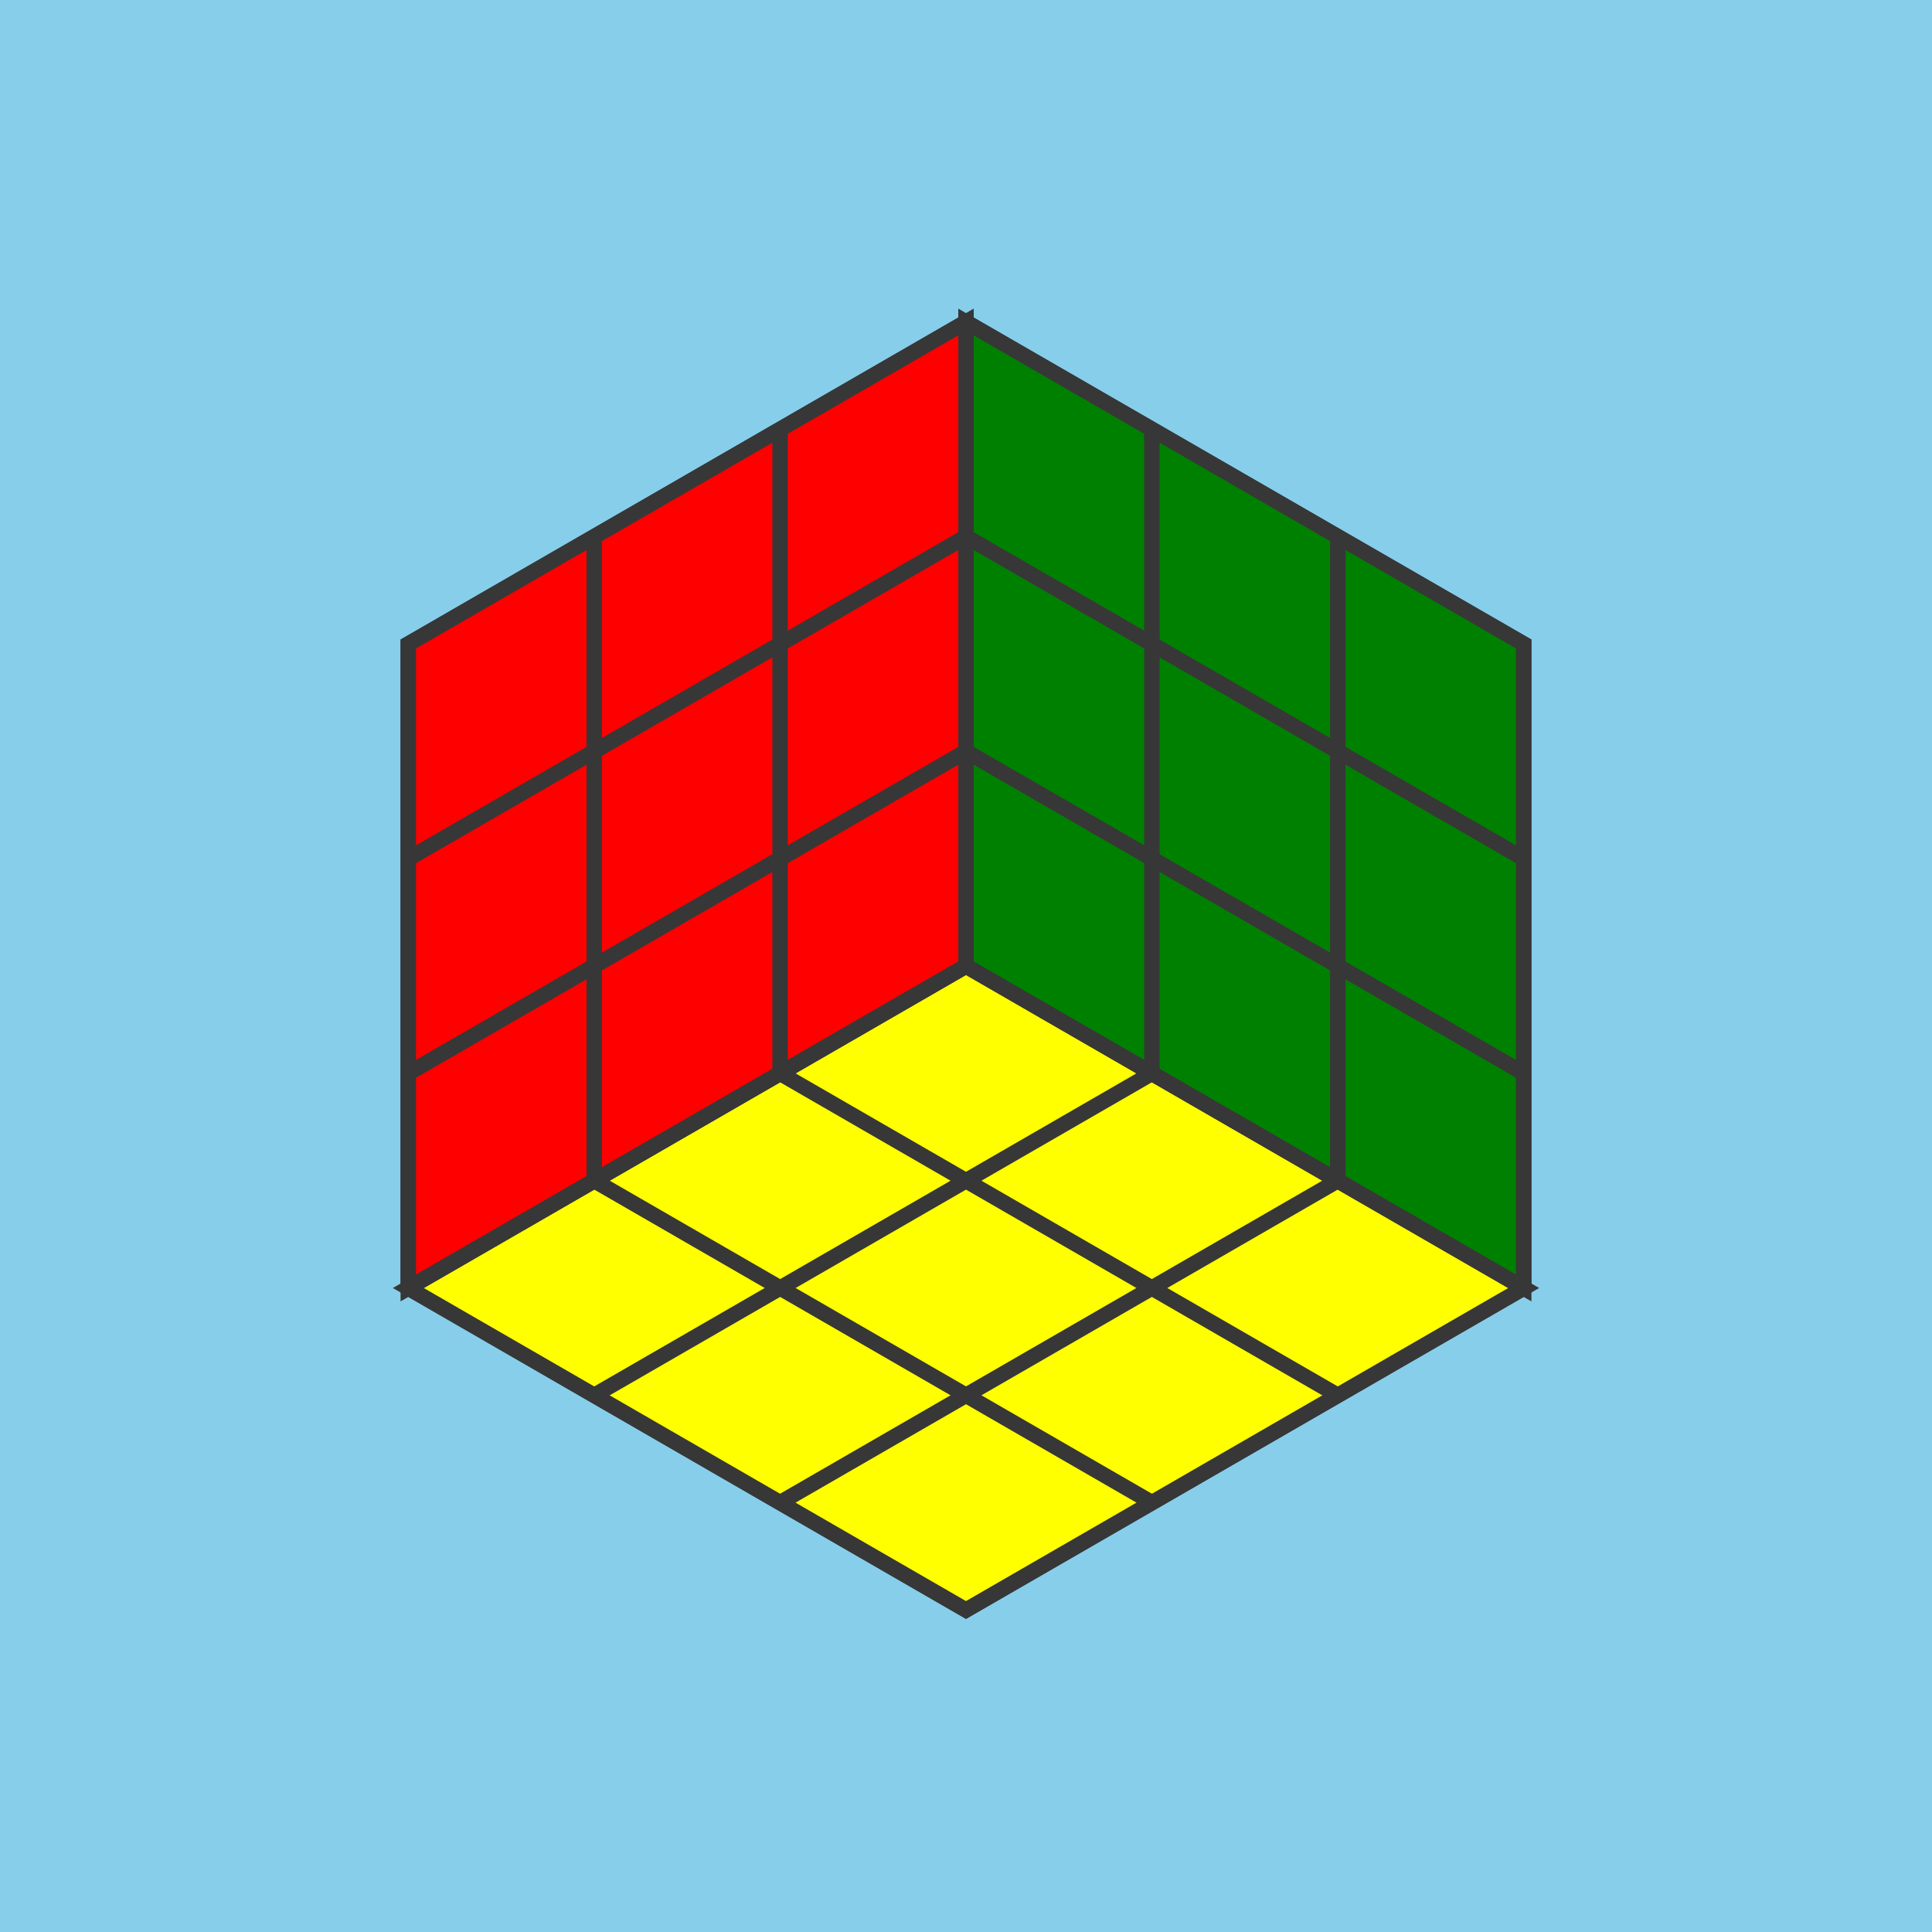
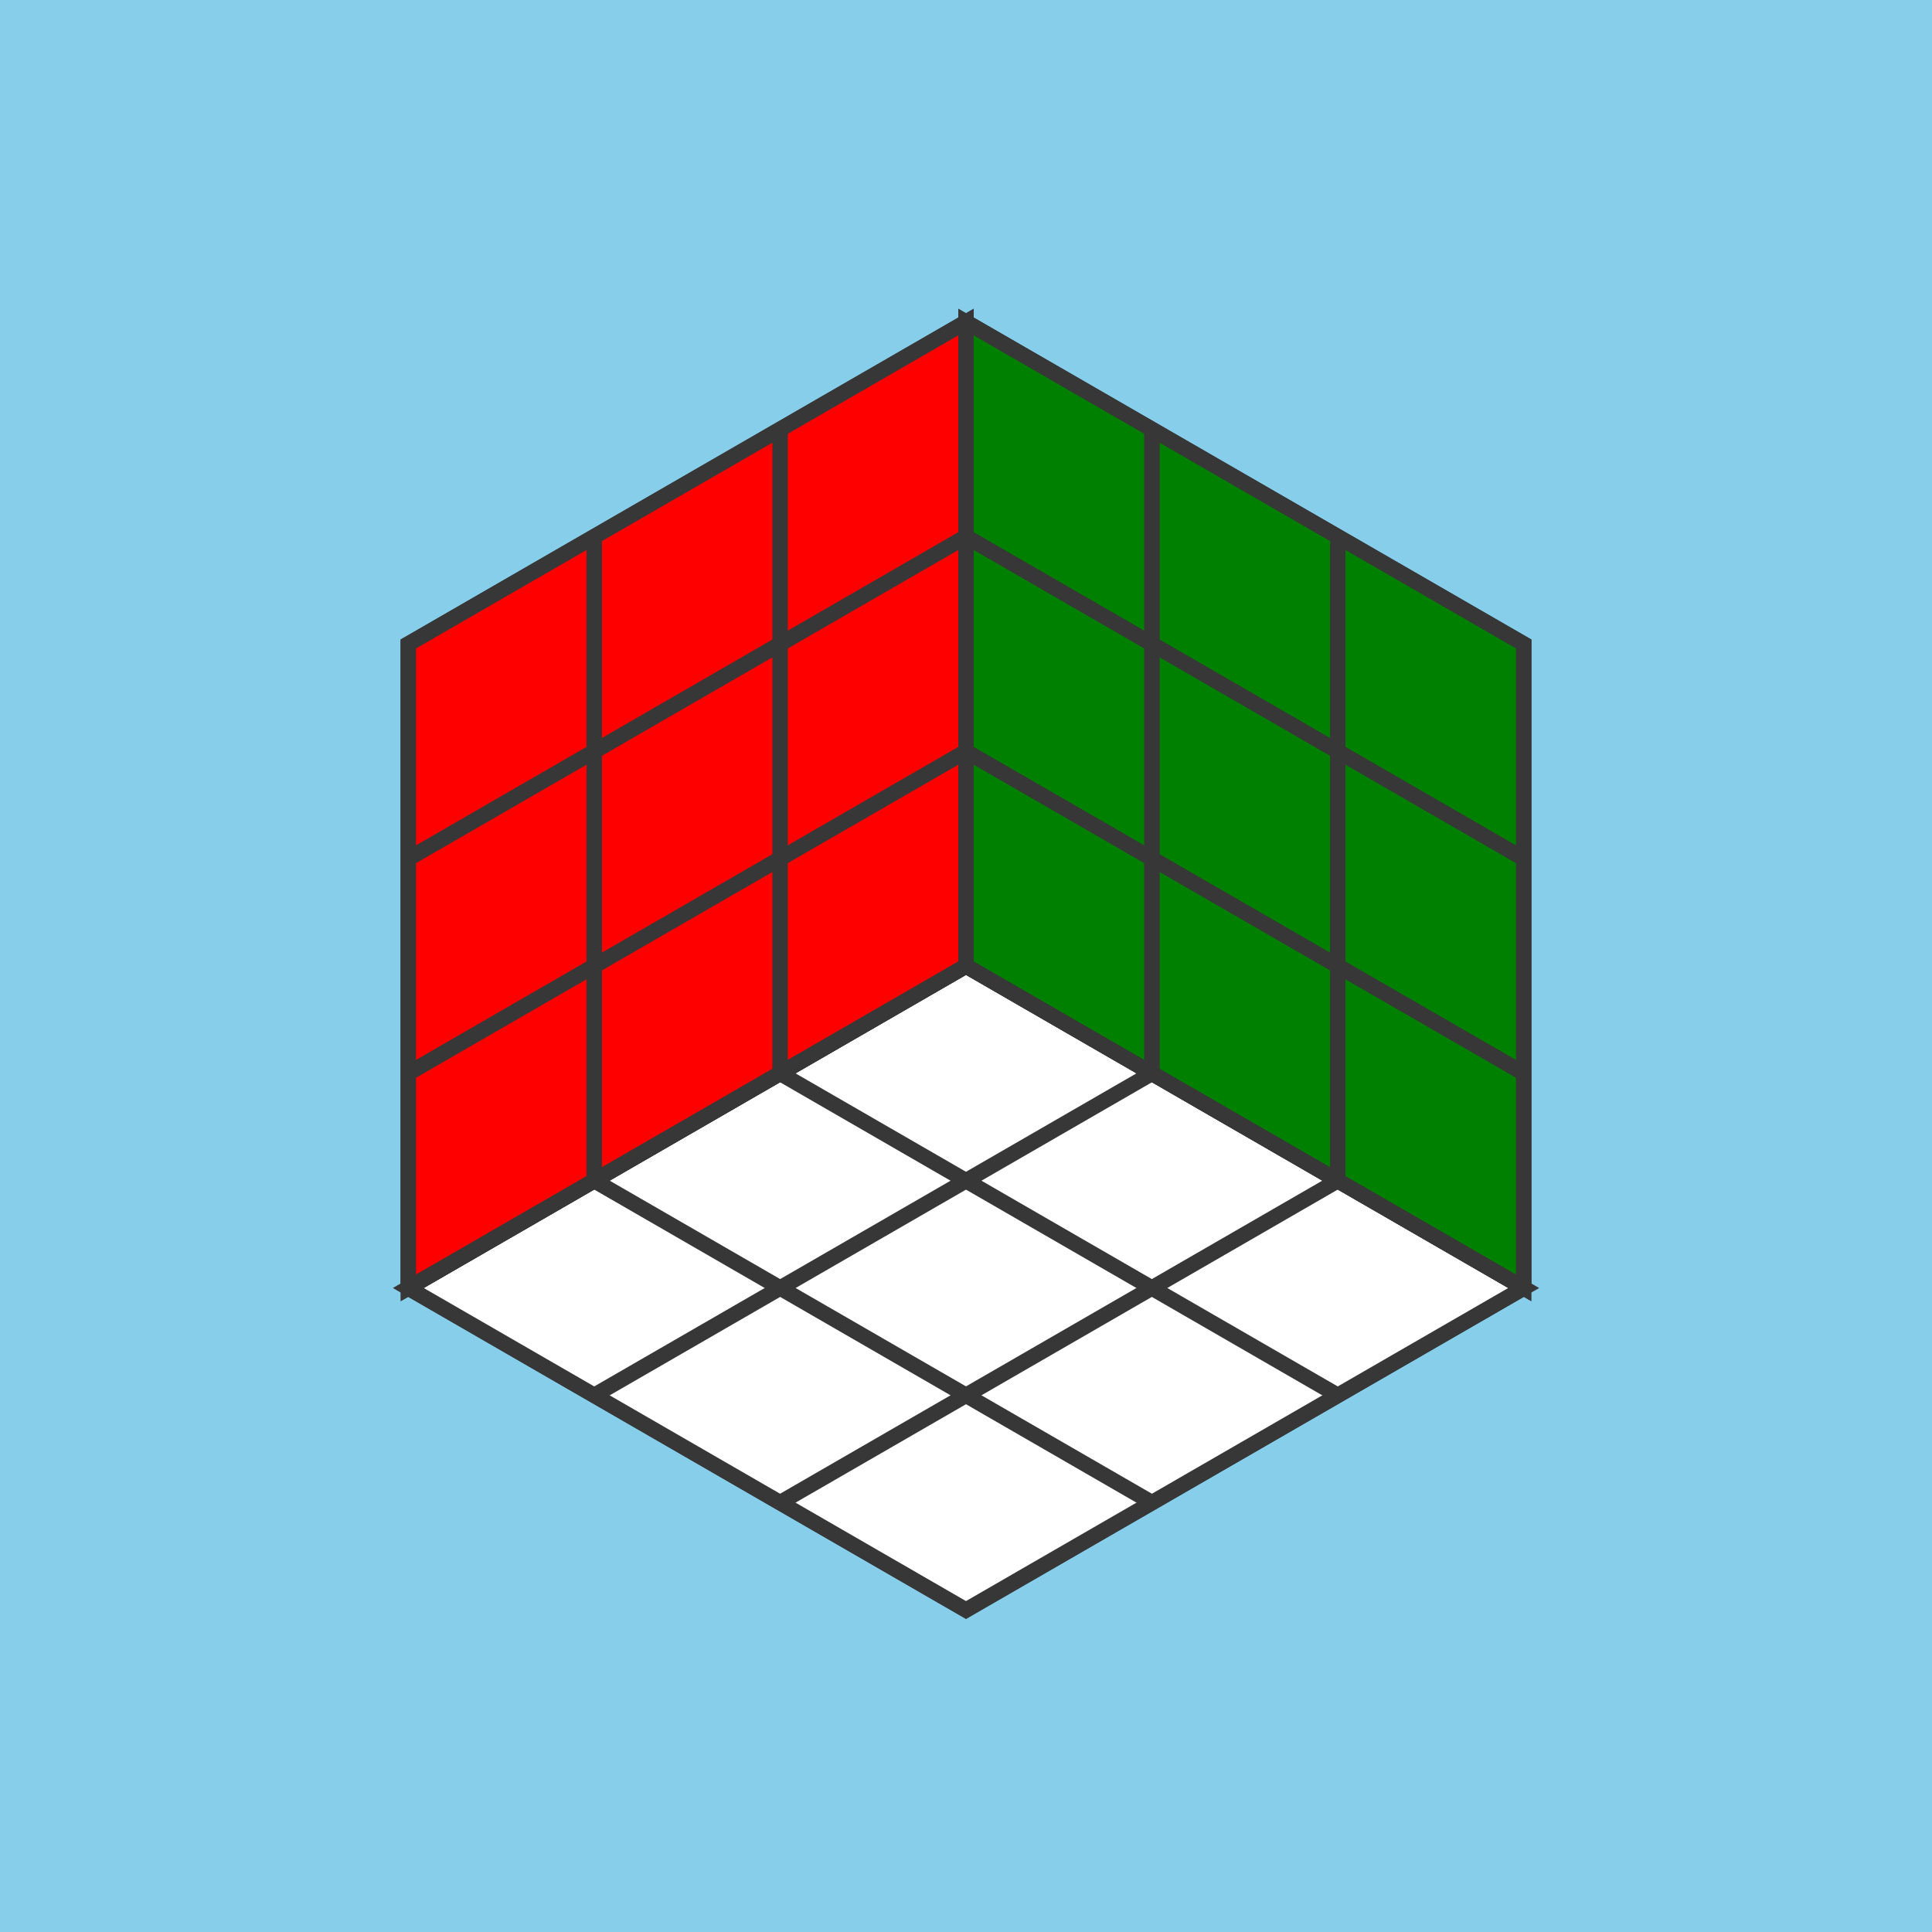
<svg xmlns="http://www.w3.org/2000/svg" width="512" height="512" viewBox="-1500 -1500 3000 3000" version="1.1">
  <rect x="-1500" y="-1500" width="3000" height="3000" style="fill:SkyBlue;stroke-width:0; stroke:SkyBlue" />
  <polygon points="0,-1000 866,-500 866,500 0,1000 -866,500 -866,-500" style="fill:#bbbbbb;stroke:rgb(55,55,55);stroke-width:24" />
-   <polygon points="0,0 -866,500 0,1000 866,500" style="fill:Yellow;stroke:rgb(55,55,55);stroke-width:24" />
+   <polygon points="0,0 -866,500 0,1000 866,500" style="fill:white;stroke:rgb(55,55,55);stroke-width:24" />
  <polygon points="0,0 866,500 866,-500 0,-1000" style="fill:Green;stroke:rgb(55,55,55);stroke-width:24" />
  <polygon points="0,0 0,-1000 -866,-500 -866,500 -866,500" style="fill:Red;stroke:rgb(55,55,55);stroke-width:24" />
  <line x1="0" y1="0" x2="-866" y2="500" style="stroke:rgb(55,55,55);stroke-width:24" />
  <line x1="0" y1="0" x2="866" y2="500" style="stroke:rgb(55,55,55);stroke-width:24" />
  <line x1="0" y1="0" x2="0" y2="-1000" style="stroke:rgb(55,55,55);stroke-width:24" />
  <line x1="-288.7" y1="166.7" x2="577.3" y2="666.7" style="stroke:rgb(55,55,55);stroke-width:24" />
  <line x1="-288.7" y1="166.7" x2="-288.7" y2="-833.3" style="stroke:rgb(55,55,55);stroke-width:24" />
  <line x1="288.7" y1="166.7" x2="-577.3" y2="666.7" style="stroke:rgb(55,55,55);stroke-width:24" />
  <line x1="288.7" y1="166.7" x2="288.7" y2="-833.3" style="stroke:rgb(55,55,55);stroke-width:24" />
  <line x1="-577.3" y1="333.3" x2="288.7" y2="833.3" style="stroke:rgb(55,55,55);stroke-width:24" />
  <line x1="-577.3" y1="333.3" x2="-577.3" y2="-666.7" style="stroke:rgb(55,55,55);stroke-width:24" />
  <line x1="577.3" y1="333.3" x2="-288.7" y2="833.3" style="stroke:rgb(55,55,55);stroke-width:24" />
  <line x1="577.3" y1="333.3" x2="577.3" y2="-666.7" style="stroke:rgb(55,55,55);stroke-width:24" />
  <line x1="0" y1="-333.3" x2="-866" y2="166.6" style="stroke:rgb(55,55,55);stroke-width:24" />
  <line x1="0" y1="-333.3" x2="866" y2="166.6" style="stroke:rgb(55,55,55);stroke-width:24" />
  <line x1="0" y1="-666.7" x2="-866" y2="-166.6" style="stroke:rgb(55,55,55);stroke-width:24" />
  <line x1="0" y1="-666.7" x2="866" y2="-166.6" style="stroke:rgb(55,55,55);stroke-width:24" />
</svg>
